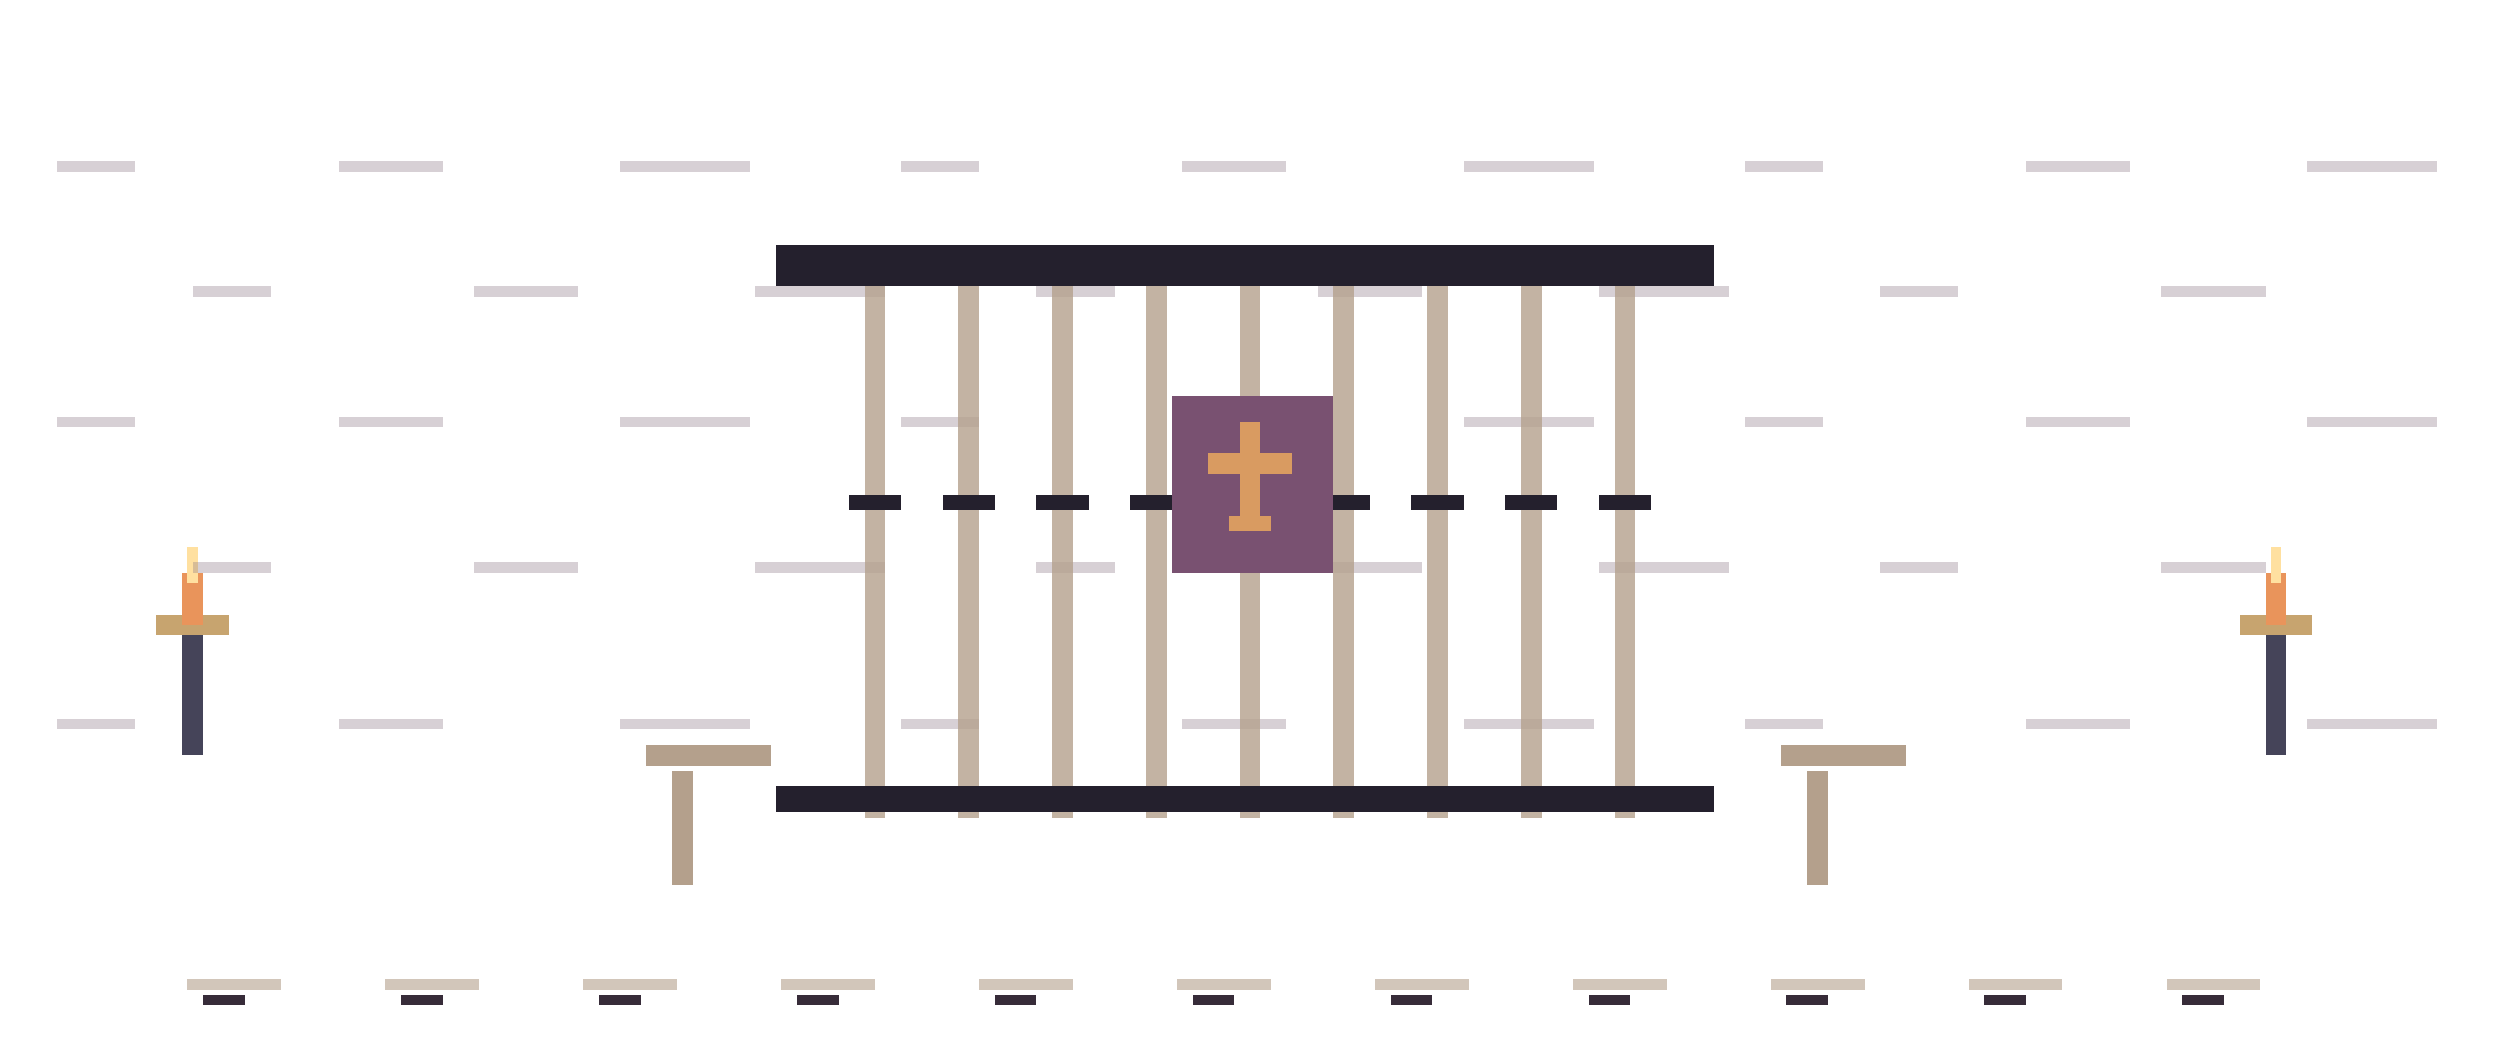
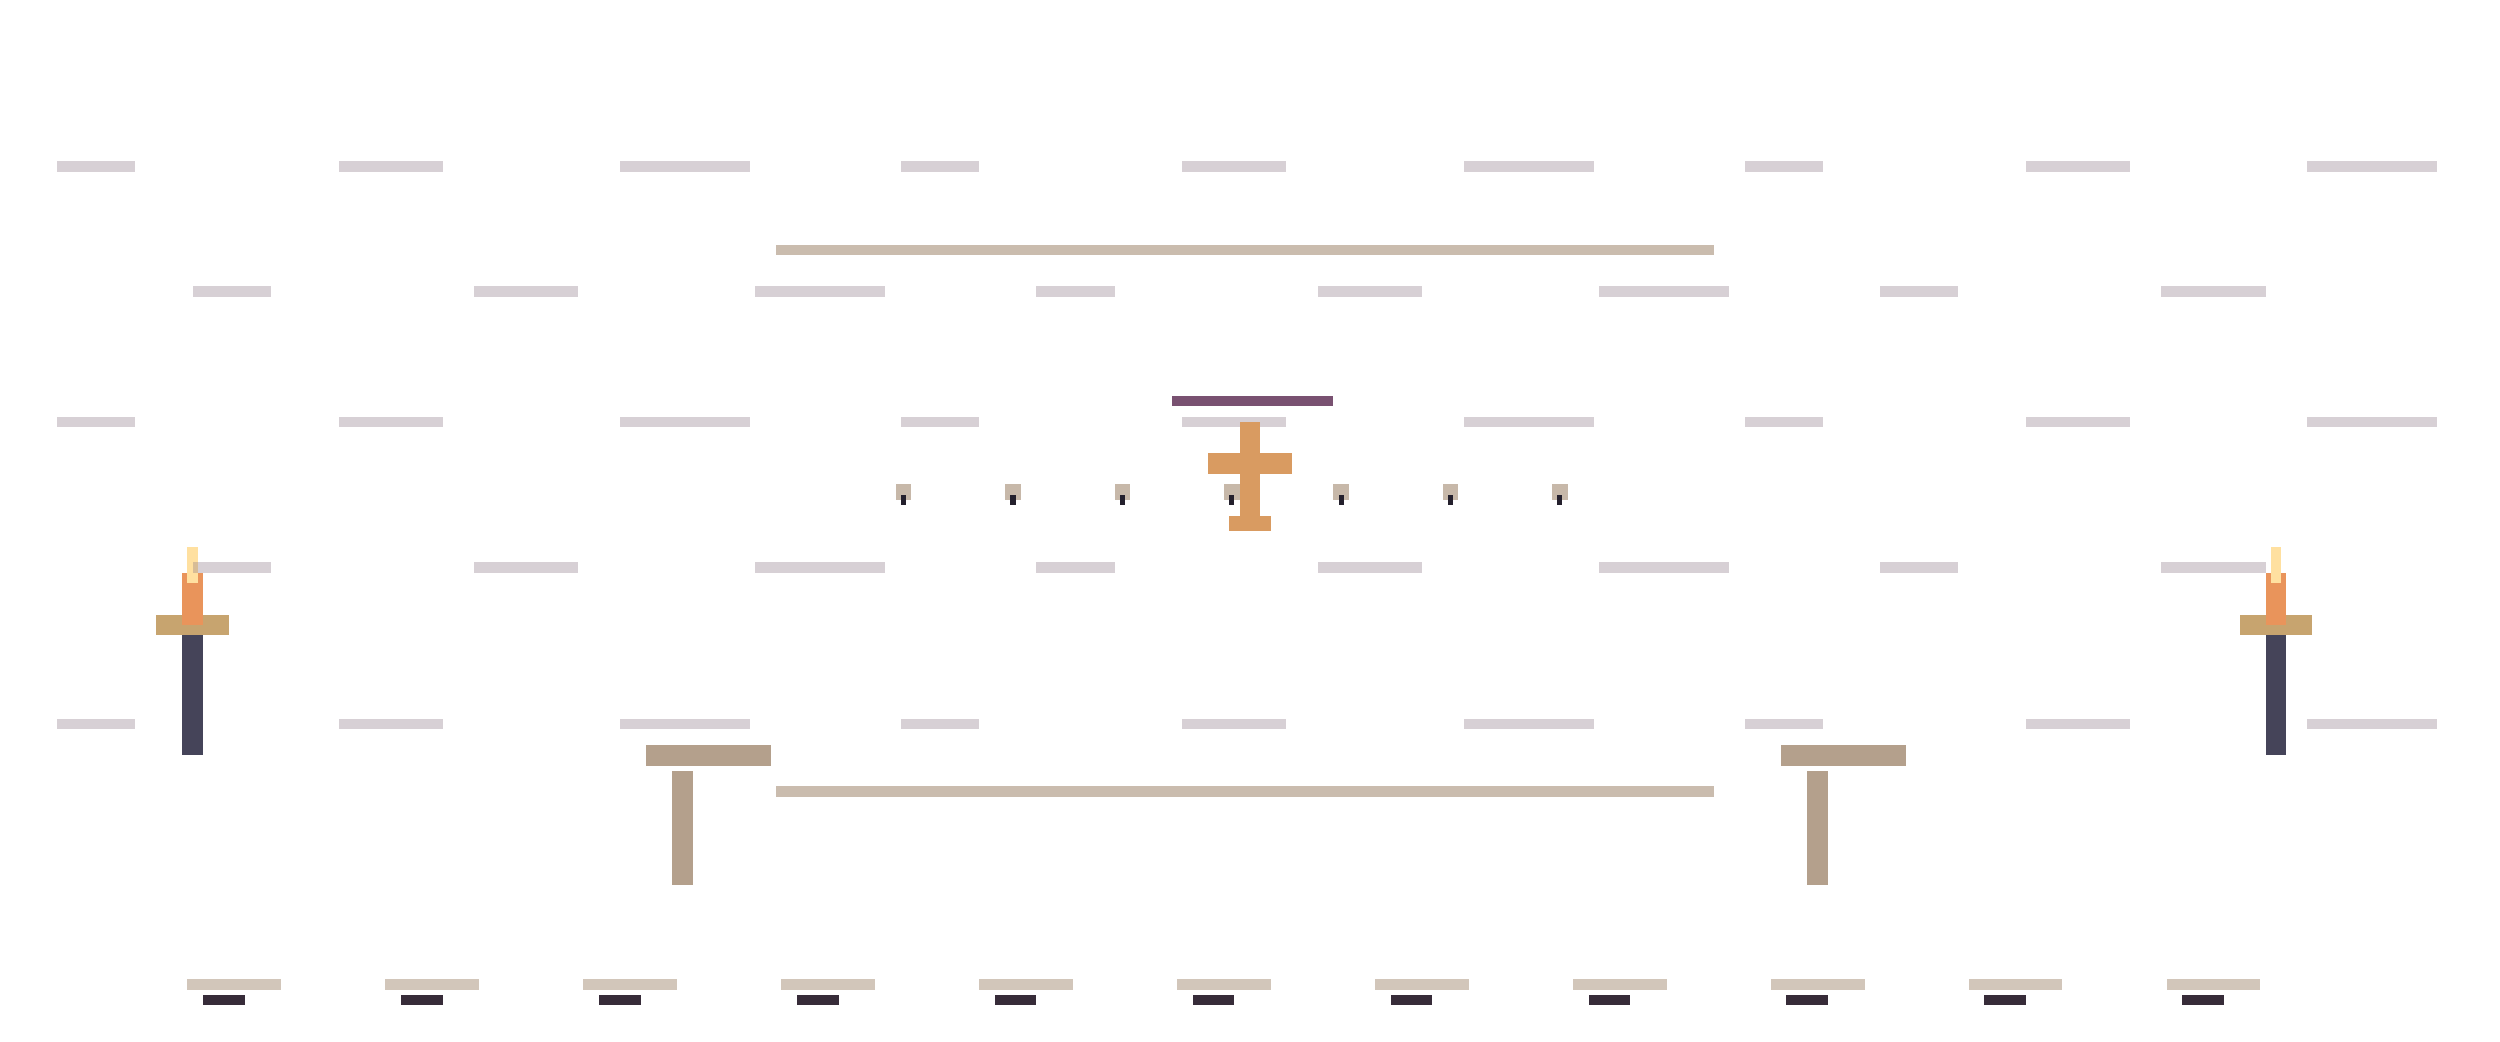
<svg xmlns="http://www.w3.org/2000/svg" viewBox="0 0 480 200" shape-rendering="crispEdges">
  <rect x="35" y="118" width="4" height="27" fill="#454459" />
  <rect x="30" y="118" width="14" height="4" fill="#c7a46f" />
  <rect x="35" y="110" width="4" height="10" fill="#e9945b" />
  <rect x="36" y="105" width="2" height="7" fill="#ffe0a0" />
  <rect x="435" y="118" width="4" height="27" fill="#454459" />
  <rect x="430" y="118" width="14" height="4" fill="#c7a46f" />
  <rect x="435" y="110" width="4" height="10" fill="#e9945b" />
  <rect x="436" y="105" width="2" height="7" fill="#ffe0a0" />
  <rect x="11" y="31" width="15" height="2" fill="#8b7583" opacity=".34" />
  <rect x="65" y="31" width="20" height="2" fill="#8b7583" opacity=".34" />
  <rect x="119" y="31" width="25" height="2" fill="#8b7583" opacity=".34" />
  <rect x="173" y="31" width="15" height="2" fill="#8b7583" opacity=".34" />
  <rect x="227" y="31" width="20" height="2" fill="#8b7583" opacity=".34" />
  <rect x="281" y="31" width="25" height="2" fill="#8b7583" opacity=".34" />
  <rect x="335" y="31" width="15" height="2" fill="#8b7583" opacity=".34" />
  <rect x="389" y="31" width="20" height="2" fill="#8b7583" opacity=".34" />
  <rect x="443" y="31" width="25" height="2" fill="#8b7583" opacity=".34" />
  <rect x="37" y="55" width="15" height="2" fill="#8b7583" opacity=".34" />
  <rect x="91" y="55" width="20" height="2" fill="#8b7583" opacity=".34" />
  <rect x="145" y="55" width="25" height="2" fill="#8b7583" opacity=".34" />
  <rect x="199" y="55" width="15" height="2" fill="#8b7583" opacity=".34" />
  <rect x="253" y="55" width="20" height="2" fill="#8b7583" opacity=".34" />
  <rect x="307" y="55" width="25" height="2" fill="#8b7583" opacity=".34" />
  <rect x="361" y="55" width="15" height="2" fill="#8b7583" opacity=".34" />
  <rect x="415" y="55" width="20" height="2" fill="#8b7583" opacity=".34" />
  <rect x="11" y="80" width="15" height="2" fill="#8b7583" opacity=".34" />
  <rect x="65" y="80" width="20" height="2" fill="#8b7583" opacity=".34" />
  <rect x="119" y="80" width="25" height="2" fill="#8b7583" opacity=".34" />
  <rect x="173" y="80" width="15" height="2" fill="#8b7583" opacity=".34" />
  <rect x="227" y="80" width="20" height="2" fill="#8b7583" opacity=".34" />
  <rect x="281" y="80" width="25" height="2" fill="#8b7583" opacity=".34" />
  <rect x="335" y="80" width="15" height="2" fill="#8b7583" opacity=".34" />
  <rect x="389" y="80" width="20" height="2" fill="#8b7583" opacity=".34" />
  <rect x="443" y="80" width="25" height="2" fill="#8b7583" opacity=".34" />
  <rect x="37" y="108" width="15" height="2" fill="#8b7583" opacity=".34" />
  <rect x="91" y="108" width="20" height="2" fill="#8b7583" opacity=".34" />
  <rect x="145" y="108" width="25" height="2" fill="#8b7583" opacity=".34" />
  <rect x="199" y="108" width="15" height="2" fill="#8b7583" opacity=".34" />
  <rect x="253" y="108" width="20" height="2" fill="#8b7583" opacity=".34" />
  <rect x="307" y="108" width="25" height="2" fill="#8b7583" opacity=".34" />
  <rect x="361" y="108" width="15" height="2" fill="#8b7583" opacity=".34" />
  <rect x="415" y="108" width="20" height="2" fill="#8b7583" opacity=".34" />
  <rect x="11" y="138" width="15" height="2" fill="#8b7583" opacity=".34" />
  <rect x="65" y="138" width="20" height="2" fill="#8b7583" opacity=".34" />
  <rect x="119" y="138" width="25" height="2" fill="#8b7583" opacity=".34" />
  <rect x="173" y="138" width="15" height="2" fill="#8b7583" opacity=".34" />
  <rect x="227" y="138" width="20" height="2" fill="#8b7583" opacity=".34" />
  <rect x="281" y="138" width="25" height="2" fill="#8b7583" opacity=".34" />
  <rect x="335" y="138" width="15" height="2" fill="#8b7583" opacity=".34" />
  <rect x="389" y="138" width="20" height="2" fill="#8b7583" opacity=".34" />
  <rect x="443" y="138" width="25" height="2" fill="#8b7583" opacity=".34" />
  <rect x="36" y="188" width="18" height="2" fill="#b4a08c" opacity=".6" />
  <rect x="39" y="191" width="8" height="2" fill="#372c39" />
  <rect x="74" y="188" width="18" height="2" fill="#b4a08c" opacity=".6" />
  <rect x="77" y="191" width="8" height="2" fill="#372c39" />
  <rect x="112" y="188" width="18" height="2" fill="#b4a08c" opacity=".6" />
  <rect x="115" y="191" width="8" height="2" fill="#372c39" />
  <rect x="150" y="188" width="18" height="2" fill="#b4a08c" opacity=".6" />
  <rect x="153" y="191" width="8" height="2" fill="#372c39" />
  <rect x="188" y="188" width="18" height="2" fill="#b4a08c" opacity=".6" />
  <rect x="191" y="191" width="8" height="2" fill="#372c39" />
  <rect x="226" y="188" width="18" height="2" fill="#b4a08c" opacity=".6" />
  <rect x="229" y="191" width="8" height="2" fill="#372c39" />
  <rect x="264" y="188" width="18" height="2" fill="#b4a08c" opacity=".6" />
  <rect x="267" y="191" width="8" height="2" fill="#372c39" />
  <rect x="302" y="188" width="18" height="2" fill="#b4a08c" opacity=".6" />
  <rect x="305" y="191" width="8" height="2" fill="#372c39" />
  <rect x="340" y="188" width="18" height="2" fill="#b4a08c" opacity=".6" />
  <rect x="343" y="191" width="8" height="2" fill="#372c39" />
  <rect x="378" y="188" width="18" height="2" fill="#b4a08c" opacity=".6" />
  <rect x="381" y="191" width="8" height="2" fill="#372c39" />
  <rect x="416" y="188" width="18" height="2" fill="#b4a08c" opacity=".6" />
  <rect x="419" y="191" width="8" height="2" fill="#372c39" />
-   <rect x="166" y="49" width="4" height="108" fill="#b4a08c" opacity=".8" />
-   <rect x="163" y="95" width="10" height="3" fill="#24202d" />
-   <rect x="184" y="49" width="4" height="108" fill="#b4a08c" opacity=".8" />
-   <rect x="181" y="95" width="10" height="3" fill="#24202d" />
-   <rect x="202" y="49" width="4" height="108" fill="#b4a08c" opacity=".8" />
-   <rect x="199" y="95" width="10" height="3" fill="#24202d" />
-   <rect x="220" y="49" width="4" height="108" fill="#b4a08c" opacity=".8" />
-   <rect x="217" y="95" width="10" height="3" fill="#24202d" />
-   <rect x="238" y="49" width="4" height="108" fill="#b4a08c" opacity=".8" />
-   <rect x="235" y="95" width="10" height="3" fill="#24202d" />
-   <rect x="256" y="49" width="4" height="108" fill="#b4a08c" opacity=".8" />
-   <rect x="253" y="95" width="10" height="3" fill="#24202d" />
-   <rect x="274" y="49" width="4" height="108" fill="#b4a08c" opacity=".8" />
-   <rect x="271" y="95" width="10" height="3" fill="#24202d" />
-   <rect x="292" y="49" width="4" height="108" fill="#b4a08c" opacity=".8" />
-   <rect x="289" y="95" width="10" height="3" fill="#24202d" />
-   <rect x="310" y="49" width="4" height="108" fill="#b4a08c" opacity=".8" />
-   <rect x="307" y="95" width="10" height="3" fill="#24202d" />
-   <path d="M149 47h180v8H149zM149 151h180v5H149z" fill="#24202d" />
-   <rect x="225" y="76" width="31" height="34" fill="#795171" />
+   <rect x="172" y="93" width="3" height="3" fill="#b4a08c" opacity=".75" />
+   <rect x="173" y="95" width="1" height="2" fill="#24202d" />
+   <rect x="193" y="93" width="3" height="3" fill="#b4a08c" opacity=".75" />
+   <rect x="194" y="95" width="1" height="2" fill="#24202d" />
+   <rect x="214" y="93" width="3" height="3" fill="#b4a08c" opacity=".75" />
+   <rect x="215" y="95" width="1" height="2" fill="#24202d" />
+   <rect x="235" y="93" width="3" height="3" fill="#b4a08c" opacity=".75" />
+   <rect x="236" y="95" width="1" height="2" fill="#24202d" />
+   <rect x="256" y="93" width="3" height="3" fill="#b4a08c" opacity=".75" />
+   <rect x="257" y="95" width="1" height="2" fill="#24202d" />
+   <rect x="277" y="93" width="3" height="3" fill="#b4a08c" opacity=".75" />
+   <rect x="278" y="95" width="1" height="2" fill="#24202d" />
+   <rect x="298" y="93" width="3" height="3" fill="#b4a08c" opacity=".75" />
+   <rect x="299" y="95" width="1" height="2" fill="#24202d" />
+   <path d="M149 47h180v2H149zM149 151h180v2H149z" fill="#b4a08c" opacity=".7" />
+   <rect x="225" y="76" width="31" height="2" fill="#795171" />
  <rect x="238" y="81" width="4" height="18" fill="#d99b61" />
  <rect x="232" y="87" width="16" height="4" fill="#d99b61" />
  <rect x="236" y="99" width="8" height="3" fill="#d99b61" />
  <rect x="124" y="143" width="24" height="4" fill="#b4a08c" />
  <rect x="129" y="148" width="4" height="22" fill="#b4a08c" />
  <rect x="342" y="143" width="24" height="4" fill="#b4a08c" />
  <rect x="347" y="148" width="4" height="22" fill="#b4a08c" />
</svg>
